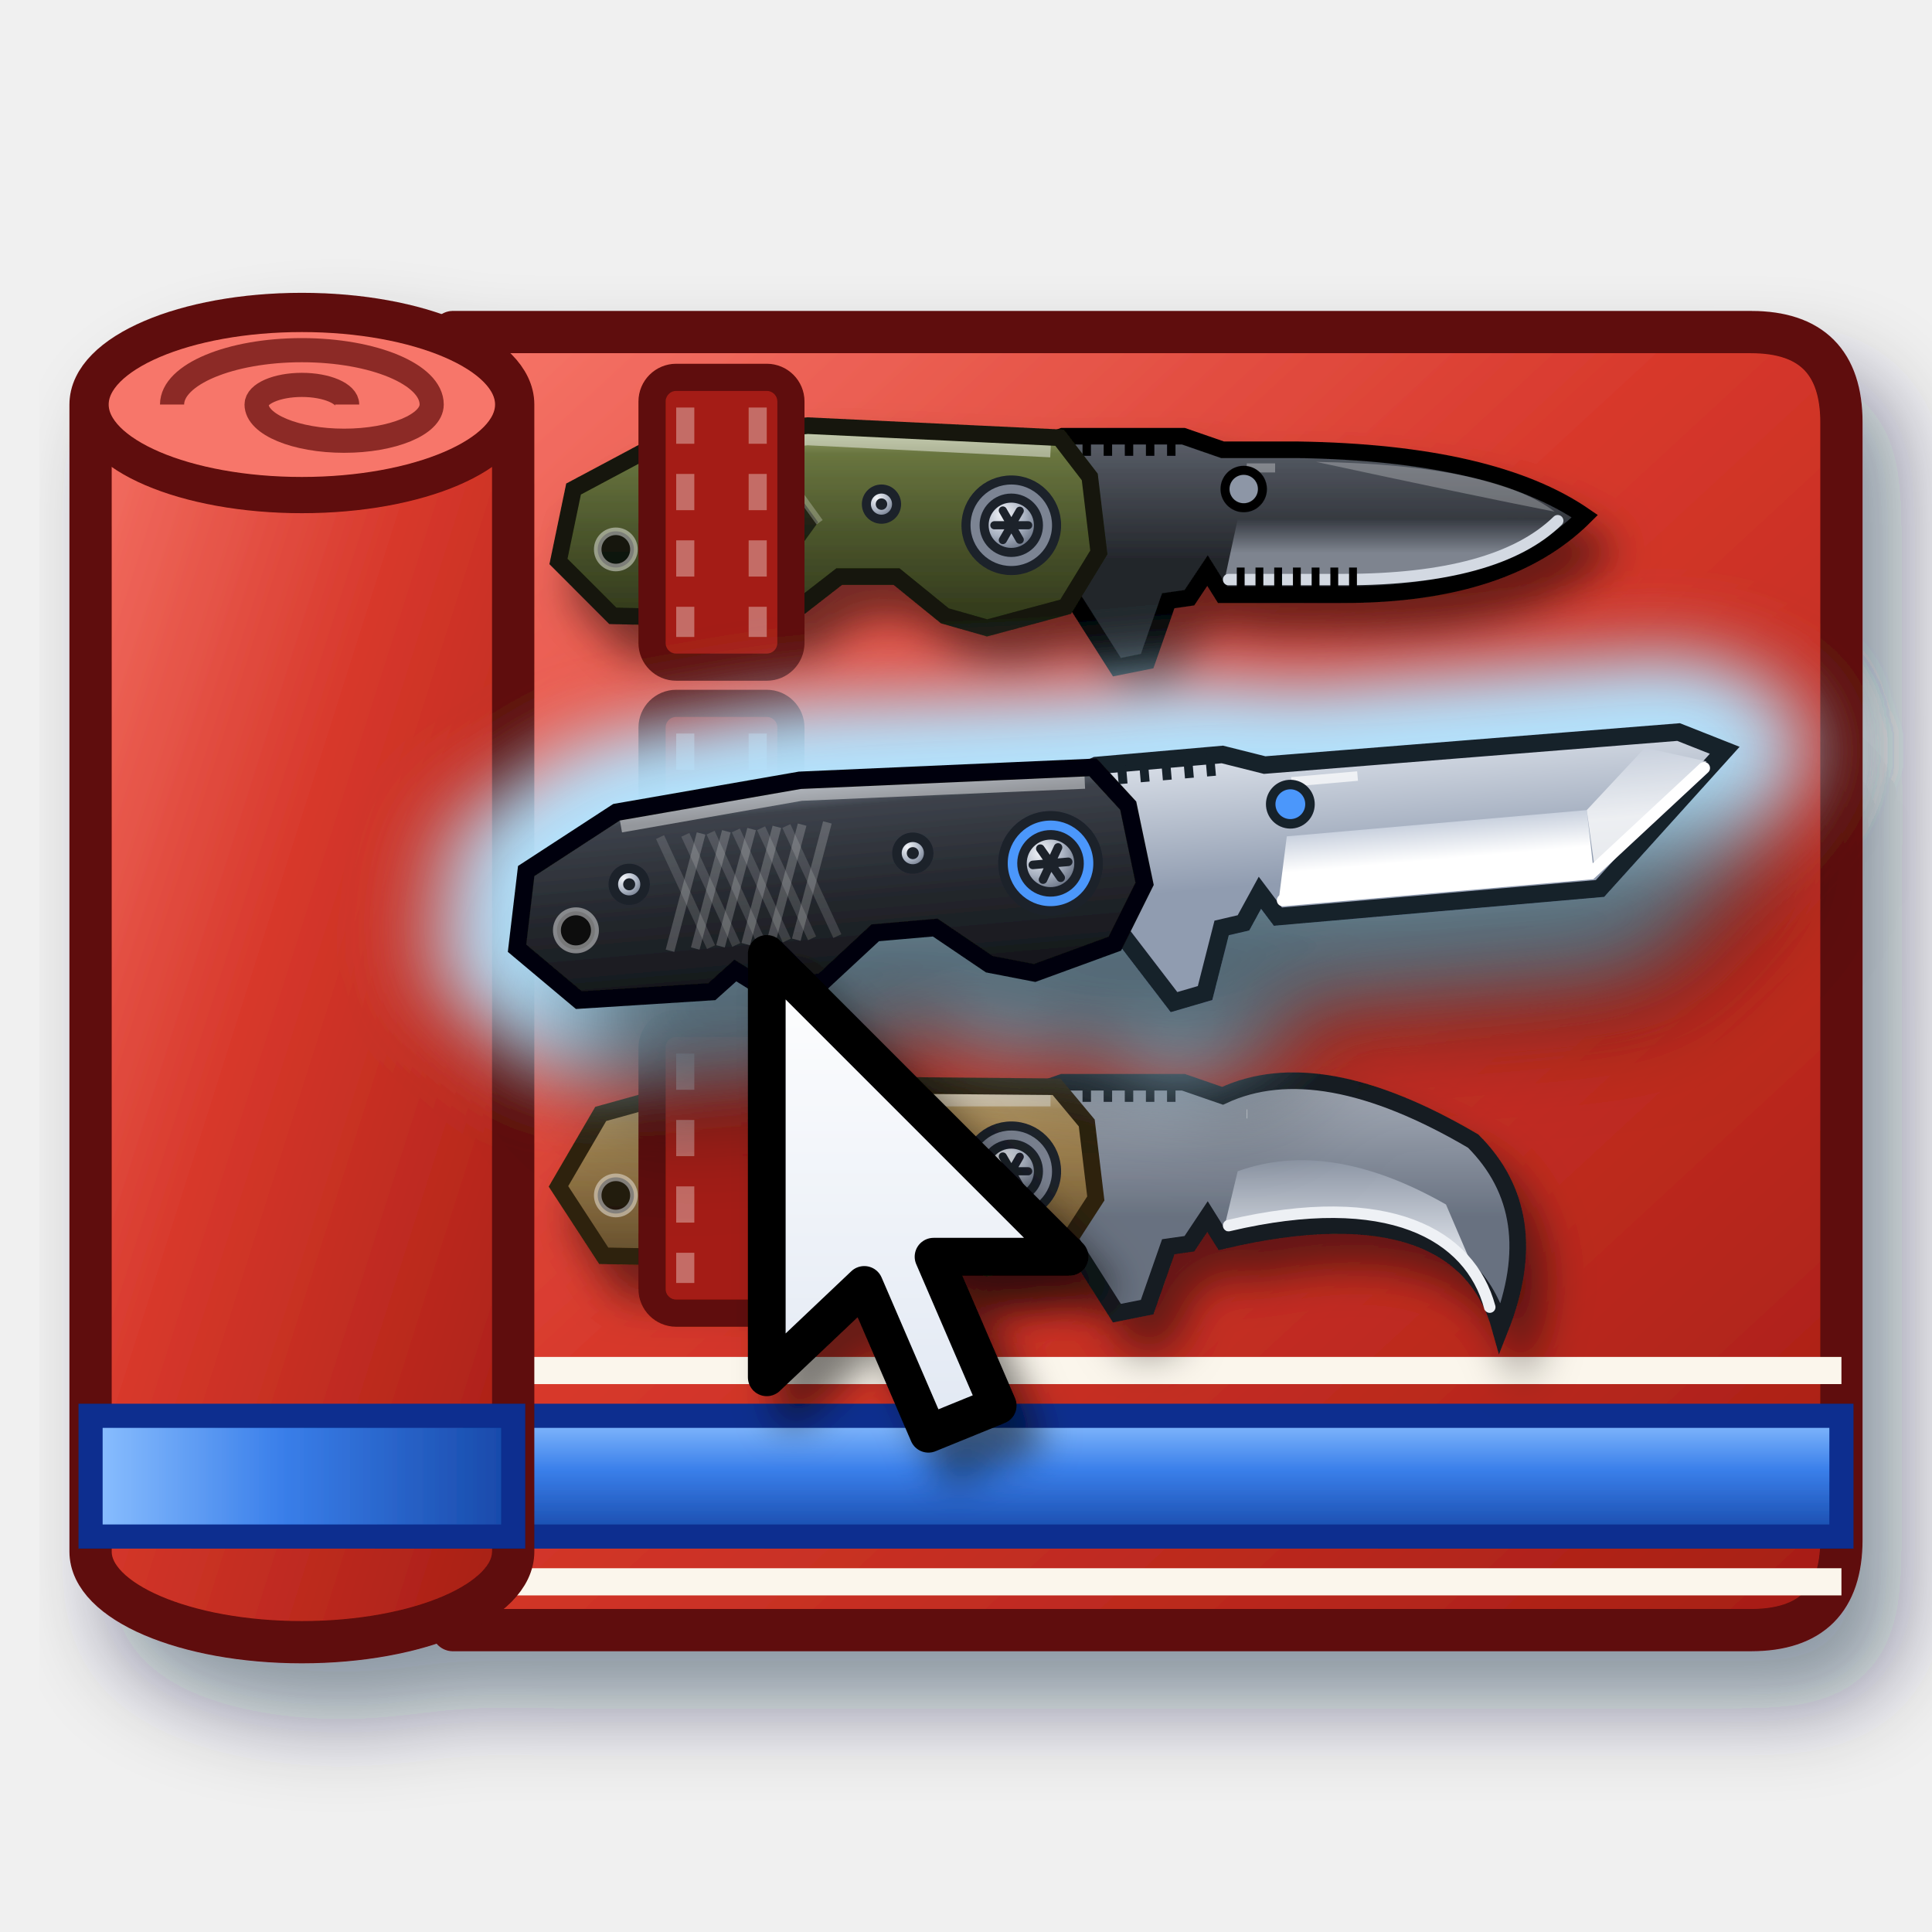
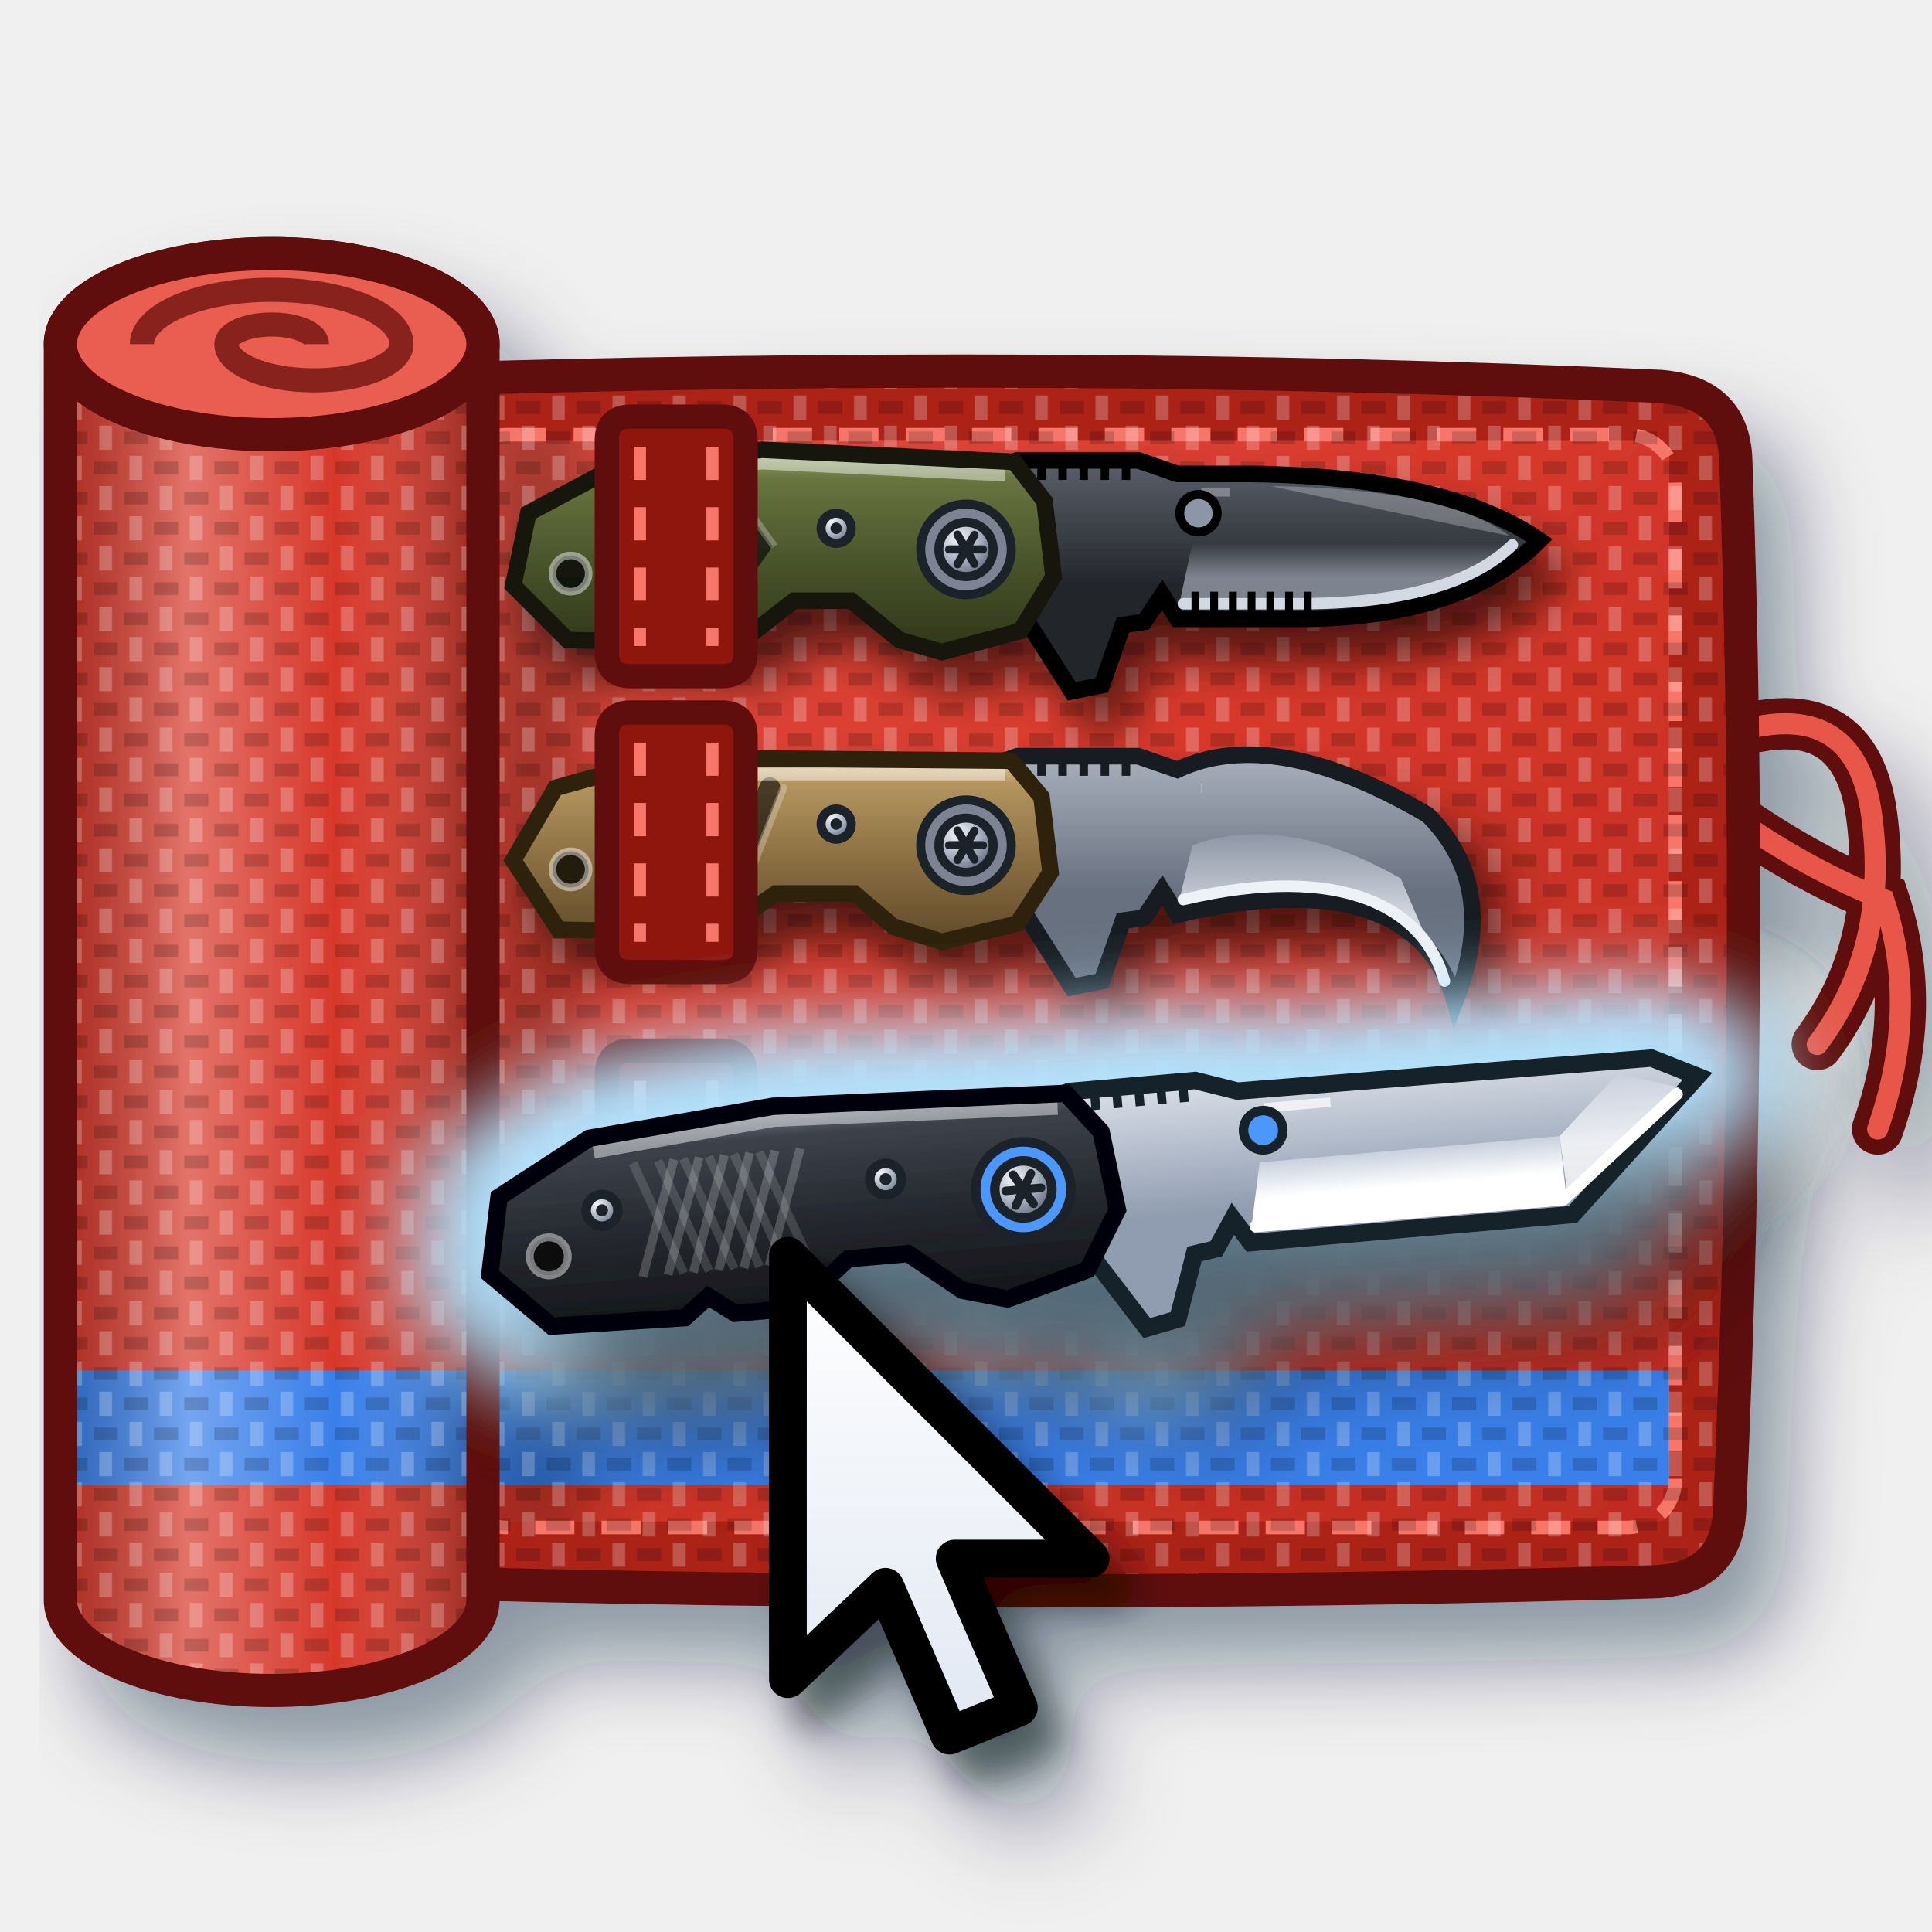
<svg xmlns="http://www.w3.org/2000/svg" viewBox="0 0 64 64" width="64" height="64">
  <defs>
-     <linearGradient id="pk2a-stripev" x1="0" y1="0" x2="1" y2="0">
-       <stop offset="0" stop-color="#8CC0FF" />
-       <stop offset="0.45" stop-color="#3A7FEA" />
-       <stop offset="1" stop-color="#1748A8" />
+     <filter id="pk2a-glow" x="-30%" y="-90%" width="160%" height="280%">
+       <feGaussianBlur stdDeviation="1.25" />
+     </filter>
+     <linearGradient id="pk2a-roll">
+       <stop stop-color="#000" stop-opacity=".2" />
+       <stop offset=".3" stop-color="#fff" stop-opacity=".3" />
+       <stop offset=".65" stop-color="#fff" stop-opacity="0" />
+       <stop offset="1" stop-color="#000" stop-opacity=".32" />
    </linearGradient>
-     <linearGradient id="pk2a-cloth" x1="0" y1="0" x2="1" y2="1">
-       <stop offset="0" stop-color="#F7766A" />
-       <stop offset="0.45" stop-color="#D7382B" />
-       <stop offset="1" stop-color="#A41D14" />
+     <linearGradient id="pk2a-cloth" x2="1" y2="1">
+       <stop stop-color="#ED6357" />
+       <stop offset=".5" stop-color="#D7382B" />
+       <stop offset="1" stop-color="#B3251B" />
    </linearGradient>
-     <linearGradient id="pk2a-stripe" x1="0" y1="0" x2="0" y2="1">
-       <stop offset="0" stop-color="#8CC0FF" />
-       <stop offset="0.45" stop-color="#3A7FEA" />
-       <stop offset="1" stop-color="#1748A8" />
-     </linearGradient>
+     <pattern id="pk2a-cv" width="2" height="2" patternUnits="userSpaceOnUse">
+       <path d="M.1 .5h.8M1.1 1.5h.8" stroke="#000" stroke-opacity=".17" stroke-width=".42" />
+       <path d="M1.5 .1v.8M.5 1.1v.8" stroke="#fff" stroke-opacity=".24" stroke-width=".42" />
+     </pattern>
+     <pattern id="pk2a-c0" width="64" height="64" patternUnits="userSpaceOnUse">
+       <rect width="64" height="64" fill="url(#pk2a-cloth)" />
+       <path d="M0 47.3H64" fill="none" stroke="#3A7FEA" stroke-width="3.8" />
+       <g filter="url(#pk2a-glow)" fill="none" stroke-linecap="round">
+         <path d="M18.4 19.4L48.4 19.4M18.4 29.2L48.4 29.2M17.6 14V51" stroke="#000" stroke-opacity=".3" stroke-width="3.2" />
+       </g>
+       <rect x="13" y="12.4" width="44.5" height="40.2" rx="2.6" fill="none" stroke="#AC2117" stroke-width="4.4" />
+       <rect x="15.2" y="14.4" width="40.3" height="36.2" rx="1.6" fill="none" stroke="#F7766A" stroke-width=".45" stroke-dasharray="1.3 .9" />
+       <rect width="64" height="64" fill="url(#pk2a-cv)" />
+     </pattern>
    <linearGradient id="pk2a-f-dlc" x1="0" y1="0" x2="0" y2="1">
      <stop offset="0" stop-color="#5B606A" />
      <stop offset="0.55" stop-color="#22252A" />
      <stop offset="1" stop-color="#22252A" />
    </linearGradient>
    <linearGradient id="pk2a-b-dlc" x1="0" y1="0" x2="0" y2="1">
      <stop offset="0" stop-color="#33373E" />
      <stop offset="0.55" stop-color="#7E848F" />
      <stop offset="1" stop-color="#7E848F" />
    </linearGradient>
    <linearGradient id="pk2a-h-od" x1="0" y1="0" x2="0" y2="1">
      <stop offset="0" stop-color="#A3AE7C" />
      <stop offset="0.14" stop-color="#69753F" />
      <stop offset="0.55" stop-color="#4A542B" />
      <stop offset="1" stop-color="#2F361A" />
    </linearGradient>
    <radialGradient id="pk2a-pin" cx=".35" cy=".3" r=".8">
      <stop offset="0" stop-color="#F4F6FA" />
      <stop offset="0.5" stop-color="#AAB3C2" />
      <stop offset="1" stop-color="#525C6E" />
    </radialGradient>
    <filter id="pk2a-ks" x="-30%" y="-30%" width="170%" height="170%">
      <feDropShadow dx=".7" dy="1.1" stdDeviation=".7" flood-color="#000" flood-opacity=".5" />
    </filter>
    <linearGradient id="pk2a-f-stone" x1="0" y1="0" x2="0" y2="1">
      <stop offset="0" stop-color="#A9B0BC" />
      <stop offset="0.55" stop-color="#687180" />
      <stop offset="1" stop-color="#687180" />
    </linearGradient>
    <linearGradient id="pk2a-b-stone" x1="0" y1="0" x2="0" y2="1">
      <stop offset="0" stop-color="#8E97A6" />
      <stop offset="0.55" stop-color="#D3D8E0" />
      <stop offset="1" stop-color="#D3D8E0" />
    </linearGradient>
    <linearGradient id="pk2a-h-tan" x1="0" y1="0" x2="0" y2="1">
      <stop offset="0" stop-color="#E6CFA2" />
      <stop offset="0.14" stop-color="#B4955F" />
      <stop offset="0.55" stop-color="#8B6F42" />
      <stop offset="1" stop-color="#5F4A29" />
    </linearGradient>
+     <pattern id="pk2a-c1" width="64" height="64" patternUnits="userSpaceOnUse">
+       <rect width="64" height="64" fill="#D7382B" />
+       <path d="M0 47.3H64" fill="none" stroke="#3A7FEA" stroke-width="3.8" />
+       <rect x="2" width="14" height="64" fill="url(#pk2a-roll)" />
+       <rect width="64" height="64" fill="url(#pk2a-cv)" />
+     </pattern>
    <linearGradient id="pk2a-f-satin" x1="0" y1="0" x2="0" y2="1">
      <stop offset="0" stop-color="#D9DFE8" />
      <stop offset="0.55" stop-color="#909CB0" />
      <stop offset="1" stop-color="#909CB0" />
    </linearGradient>
    <linearGradient id="pk2a-b-satin" x1="0" y1="0" x2="0" y2="1">
      <stop offset="0" stop-color="#C9D1DE" />
      <stop offset="0.55" stop-color="#FFFFFF" />
      <stop offset="1" stop-color="#FFFFFF" />
    </linearGradient>
    <linearGradient id="pk2a-h-black" x1="0" y1="0" x2="0" y2="1">
      <stop offset="0" stop-color="#7C8592" />
      <stop offset="0.14" stop-color="#3D424B" />
      <stop offset="0.55" stop-color="#25282E" />
      <stop offset="1" stop-color="#131519" />
    </linearGradient>
-     <filter id="pk2a-glow" x="-30%" y="-90%" width="160%" height="280%">
-       <feGaussianBlur stdDeviation="1.25" />
-     </filter>
    <filter id="pk2a-lift" x="-30%" y="-30%" width="170%" height="170%">
      <feDropShadow dx="2" dy="3.4" stdDeviation="1.8" flood-color="#000" flood-opacity=".55" />
    </filter>
    <filter id="pk2a-cs" x="-30%" y="-30%" width="170%" height="170%">
      <feDropShadow dx="1" dy="1.2" stdDeviation=".7" flood-color="#000" flood-opacity=".5" />
    </filter>
    <linearGradient id="pk2a-cur" x1="0" y1="0" x2="0" y2="1">
      <stop offset="0" stop-color="#FFFFFF" />
      <stop offset="1" stop-color="#E1E8F3" />
    </linearGradient>
    <filter id="pk2a-shadow" x="-30%" y="-30%" width="170%" height="170%">
      <feDropShadow dx="1.3" dy="1.9" stdDeviation="1.4" flood-color="#06143A" flood-opacity=".42" />
    </filter>
  </defs>
  <g filter="url(#pk2a-shadow)">
-     <path d="M15 11H58Q61 11 61 14V51Q61 54 58 54H15Z" fill="url(#pk2a-cloth)" stroke="#5E0C08" stroke-width="1.4" stroke-linejoin="round" />
-     <rect x="15" y="46.9" width="46" height="4" fill="url(#pk2a-stripe)" stroke="#0A2F8F" stroke-width=".8" />
-     <path d="M15 45.4H61M15 52.4H61" stroke="#FBF6EC" stroke-width=".9" />
+     <path d="M56.5 24.6Q61.4 22.6 62 27T60.2 34.6M56.5 26.4Q59.4 28.6 62.4 29.8Q63.6 33.4 62.2 37.4" fill="none" stroke="#5E0C08" stroke-width="1.7" stroke-linecap="round" />
+     <path d="M56.5 24.6Q61.4 22.6 62 27T60.2 34.6M56.5 26.4Q59.4 28.6 62.4 29.8Q63.6 33.4 62.2 37.4" fill="none" stroke="#E7574A" stroke-width=".7" stroke-linecap="round" />
+     <path d="M13 12.6Q35 11.9 55 12.8Q57.4 13 57.5 15.2Q58.1 32 57.3 50Q57.2 52.3 54.8 52.4Q34 53 13 52.4Z" fill="url(#pk2a-c0)" stroke="#5E0C08" stroke-width="1.1" stroke-linejoin="round" />
    <g filter="url(#pk2a-ks)">
-       <g transform="translate(33.5 17.4) rotate(0)">
+       <g transform="translate(32 18.2) rotate(0)">
        <path d="M-1 -2L1.7 -2.95L5.7 -2.95L7 -2.5L9.5 -2.5Q15.96 -2.4 19 -.3Q16.4 2.3 11 2.3L7 2.3L6.5 1.5L5.9 2.4L5.2 2.5L4.5 4.5L3.5 4.7L2.1 2.5L-1 2.2Z" fill="url(#pk2a-f-dlc)" stroke="#030405" stroke-width=".55" stroke-miterlimit="6" />
        <path d="M7.5 -.2L11 -.2Q15.6 -.2 18.2 -.25Q16.2 1.88 11 1.88L7.05 1.88Z" fill="url(#pk2a-b-dlc)" />
        <path d="M10.1 -2.1Q15.96 -2 18 -.45Q15.2 -1 10.1 -2.1Z" fill="#fff" fill-opacity=".25" />
        <path d="M7.2 1.8H11Q16.1 1.8 18.1 -.15" fill="none" stroke="#D3D9E2" stroke-width=".38" stroke-linecap="round" />
        <path d="M7.8 -1.9H8.74" stroke="#fff" stroke-opacity=".3" stroke-width=".3" />
        <path d="M2.5 -3v.7M3.2 -3v.7M3.9 -3v.7M4.6 -3v.7M5.3 -3v.7" stroke="#030405" stroke-width=".28" />
        <path d="M7.6 2.2v-.8M8.22 2.2v-.8M8.84 2.2v-.8M9.46 2.2v-.8M10.08 2.2v-.8M10.7 2.2v-.8M11.32 2.2v-.8" stroke="#030405" stroke-width=".26" />
        <circle cx="7.7" cy="-1.2" r=".62" fill="#8D96A6" stroke="#030405" stroke-width=".3" />
        <path d="M2.6 -1.6L1.6 -2.9L-6.75 -3.3L-11.5 -2.8L-14.5 -1.2L-15 1.2L-13.2 3L-9 3.1L-9 2.5L-9.4 3.1L-7.5 3.1L-5.7 1.7L-3.8 1.7L-2.2 3L-.8 3.4L1.8 2.7L2.9 .9Z" fill="url(#pk2a-h-od)" />
        <path d="M-10 -1.9l1.3 1.8l-1.3 1.8M-8.1 -1.9l1.3 1.8l-1.3 1.8" fill="none" stroke="#000" stroke-opacity=".6" stroke-width=".65" />
        <path d="M-9.55 -1.9l1.3 1.8M-7.65 -1.9l1.3 1.8" fill="none" stroke="#fff" stroke-opacity=".25" stroke-width=".25" />
        <path d="M1.3 -2.45L-6.75 -2.85L-11.4 -2.35" fill="none" stroke="#fff" stroke-opacity=".45" stroke-width=".4" />
        <circle cx="0" cy="0" r="1.5" fill="#7B8493" stroke="#1B212C" stroke-width=".3" />
        <circle cx="0" cy="0" r=".9" fill="url(#pk2a-pin)" stroke="#1B212C" stroke-width=".3" />
        <path d="M-.56 0h1.12M-.28 -.49l.56 .97M-.28 .49l.56 -.97" stroke="#1B212C" stroke-width=".27" stroke-linecap="round" />
        <circle cx="-4.3" cy="-.7" r=".5" fill="url(#pk2a-pin)" stroke="#1B212C" stroke-width=".3" />
        <circle cx="-4.3" cy="-.7" r=".19" fill="#1B212C" />
        <circle cx="-11.3" cy="-.5" r=".5" fill="url(#pk2a-pin)" stroke="#1B212C" stroke-width=".3" />
        <circle cx="-11.3" cy="-.5" r=".19" fill="#1B212C" />
        <circle cx="-13.1" cy=".8" r=".6" fill="#000" fill-opacity=".75" stroke="#fff" stroke-opacity=".45" stroke-width=".25" />
        <path d="M2.6 -1.6L1.6 -2.9L-6.75 -3.3L-11.5 -2.8L-14.5 -1.2L-15 1.2L-13.2 3L-9 3.1L-9 2.5L-9.4 3.1L-7.5 3.1L-5.7 1.7L-3.8 1.7L-2.2 3L-.8 3.4L1.8 2.7L2.9 .9Z" fill="none" stroke="#141807" stroke-width=".55" stroke-miterlimit="6" />
      </g>
    </g>
-     <rect x="21.6" y="12.5" width="4.6" height="9.6" rx=".8" fill="#A41D14" stroke="#5E0C08" stroke-width=".9" />
-     <path d="M22.7 13.5V21.1M25.1 13.5V21.1" stroke="#fff" stroke-opacity=".35" stroke-width=".6" stroke-dasharray="1.2 1" />
-     <rect x="21.6" y="23.3" width="4.6" height="9.6" rx=".8" fill="#A41D14" stroke="#5E0C08" stroke-width=".9" />
-     <path d="M22.7 24.3V31.9M25.1 24.3V31.9" stroke="#fff" stroke-opacity=".35" stroke-width=".6" stroke-dasharray="1.2 1" />
    <g filter="url(#pk2a-ks)">
-       <g transform="translate(33.5 38.8) rotate(0)">
+       <g transform="translate(32 28) rotate(0)">
        <path d="M-1 -2L1.7 -2.95L5.7 -2.95L7 -2.5Q10.2 -4 15.3 -1Q17.7 1.4 16.2 5.2C15.4 2.3 12.5 1 7 2.3L7 2.3L6.5 1.5L5.9 2.4L5.2 2.5L4.5 4.5L3.5 4.7L2.1 2.5L-1 2.2Z" fill="url(#pk2a-f-stone)" stroke="#161A22" stroke-width=".55" stroke-miterlimit="6" />
        <path d="M7.5 0Q10.54 -1.1 14.4 1.1L15.9 4.6C15.1 2 12.5 .6 7.05 1.88Z" fill="url(#pk2a-b-stone)" />
        <path d="M15.85 4.5C15.2 2.1 12.5 .55 7.2 1.8" fill="none" stroke="#EEF1F5" stroke-width=".38" stroke-linecap="round" />
        <path d="M7.8 -1.9H7.82" stroke="#fff" stroke-opacity=".7" stroke-width=".3" />
        <path d="M2.5 -3v.7M3.2 -3v.7M3.9 -3v.7M4.6 -3v.7M5.3 -3v.7" stroke="#161A22" stroke-width=".28" />
        <path d="M2.5 -1.6L1.5 -2.8L-10 -2.9L-13.6 -1.9L-15 .5L-13.5 2.8L-8.2 2.9L-6.3 1.6L-3.7 1.6L-2.4 2.7L-.8 3.2L1.7 2.6L2.8 .9Z" fill="url(#pk2a-h-tan)" />
        <path d="M-10 1.7l1.4 -3.6M-7.9 1.7l1.4 -3.6" stroke="#000" stroke-opacity=".6" stroke-width=".7" stroke-linecap="round" />
        <path d="M-9.55 1.7l1.4 -3.6M-7.45 1.7l1.4 -3.6" stroke="#fff" stroke-opacity=".25" stroke-width=".25" stroke-linecap="round" />
        <path d="M1.3 -2.35H-9.9" stroke="#fff" stroke-opacity=".45" stroke-width=".4" />
        <circle cx="0" cy="0" r="1.5" fill="#7B8493" stroke="#1B212C" stroke-width=".3" />
        <circle cx="0" cy="0" r=".9" fill="url(#pk2a-pin)" stroke="#1B212C" stroke-width=".3" />
        <path d="M-.56 0h1.12M-.28 -.49l.56 .97M-.28 .49l.56 -.97" stroke="#1B212C" stroke-width=".27" stroke-linecap="round" />
        <circle cx="-4.3" cy="-.7" r=".5" fill="url(#pk2a-pin)" stroke="#1B212C" stroke-width=".3" />
        <circle cx="-4.3" cy="-.7" r=".19" fill="#1B212C" />
        <circle cx="-11.3" cy="-.5" r=".5" fill="url(#pk2a-pin)" stroke="#1B212C" stroke-width=".3" />
        <circle cx="-11.3" cy="-.5" r=".19" fill="#1B212C" />
        <circle cx="-13.1" cy=".8" r=".6" fill="#000" fill-opacity=".75" stroke="#fff" stroke-opacity=".45" stroke-width=".25" />
        <path d="M2.5 -1.6L1.5 -2.8L-10 -2.9L-13.6 -1.9L-15 .5L-13.5 2.8L-8.2 2.9L-6.3 1.6L-3.7 1.6L-2.4 2.7L-.8 3.2L1.7 2.6L2.8 .9Z" fill="none" stroke="#2E220E" stroke-width=".55" stroke-miterlimit="6" />
      </g>
    </g>
-     <rect x="21.6" y="33.9" width="4.6" height="9.6" rx=".8" fill="#A41D14" stroke="#5E0C08" stroke-width=".9" />
-     <path d="M22.7 34.9V42.5M25.1 34.9V42.5" stroke="#fff" stroke-opacity=".35" stroke-width=".6" stroke-dasharray="1.2 1" />
-     <path d="M3 13.4A7 3 0 0 1 17 13.4V51.4A7 3 0 0 1 3 51.4Z" fill="url(#pk2a-cloth)" stroke="#5E0C08" stroke-width="1.4" stroke-linejoin="round" />
-     <ellipse cx="10" cy="13.4" rx="7" ry="3" fill="#F7766A" stroke="#5E0C08" stroke-width="1.2" />
-     <path d="M10 13.4m-4.3 0a4.3 1.8 0 1 1 8.6 0a2.9 1.2 0 1 1 -5.8 0a1.5 .65 0 1 1 3 0" fill="none" stroke="#5E0C08" stroke-opacity=".7" stroke-width=".8" />
-     <path d="M3 46.9H17V50.9H3Z" fill="url(#pk2a-stripev)" stroke="#0A2F8F" stroke-width=".8" />
-     <g transform="translate(34.8 28.6) rotate(-5) scale(1.05)" filter="url(#pk2a-glow)" fill="#B4E4FF" stroke="#B4E4FF" stroke-width="5" stroke-linejoin="round">
+     <path d="M20.9 13.8h3q.8 0 .8 .8v7q0 .8 -.8 .8h-3q-.8 0 -.8 -.8v-7q0 -.8 .8 -.8zM20.9 23.6h3q.8 0 .8 .8v7q0 .8 -.8 .8h-3q-.8 0 -.8 -.8v-7q0 -.8 .8 -.8zM20.9 34.8h3q.8 0 .8 .8v7q0 .8 -.8 .8h-3q-.8 0 -.8 -.8v-7q0 -.8 .8 -.8z" fill="#8F1810" stroke="#5E0C08" stroke-width=".8" />
+     <path d="M21.2 14.8v6.6M23.6 14.8v6.6M21.2 24.6v6.6M23.6 24.6v6.6M21.2 35.8v6.6M23.6 35.8v6.6" fill="none" stroke="#F7766A" stroke-width=".4" stroke-dasharray="1.1 .9" />
+     <path d="M2 11.4A7 3 0 0 1 16 11.4V53A7 3 0 0 1 2 53Z" fill="url(#pk2a-c1)" stroke="#5E0C08" stroke-width="1.1" stroke-linejoin="round" />
+     <ellipse cx="9" cy="11.4" rx="7" ry="3" fill="#EA5D51" stroke="#5E0C08" stroke-width="1.1" />
+     <path d="M4.7 11.4a4.3 1.8 0 1 1 8.6 0a2.9 1.2 0 1 1 -5.8 0a1.5 .65 0 1 1 3 0" fill="none" stroke="#5E0C08" stroke-opacity=".7" stroke-width=".8" />
+     <g transform="translate(33.9 39.4) rotate(-5) scale(1.05)" filter="url(#pk2a-glow)" fill="#B4E4FF" stroke="#B4E4FF" stroke-width="5" stroke-linejoin="round">
      <path d="M-1 -2L1.7 -2.95L5.7 -2.95L7 -2.5L20.1 -2.4L21.5 -1.7L17.2 2.3L7 2.3L6.5 1.5L5.9 2.4L5.2 2.5L4.5 4.5L3.5 4.7L2.1 2.5L-1 2.2Z" />
      <path d="M2.6 -1.6L1.6 -2.9L-7.65 -3.3L-13.5 -2.8L-16.5 -1.2L-17 1.2L-15.2 3L-11 3.1L-10.2 2.5L-9.4 3.1L-7.5 3.1L-5.7 1.7L-3.8 1.7L-2.2 3L-.8 3.4L1.8 2.7L2.9 .9Z" />
    </g>
    <g filter="url(#pk2a-lift)">
-       <g transform="translate(34.8 28.6) rotate(-5) scale(1.05)">
+       <g transform="translate(33.9 39.4) rotate(-5) scale(1.05)">
        <path d="M-1 -2L1.7 -2.95L5.7 -2.95L7 -2.5L20.1 -2.4L21.5 -1.7L17.2 2.3L7 2.3L6.5 1.5L5.9 2.4L5.2 2.5L4.5 4.5L3.5 4.7L2.1 2.5L-1 2.2Z" fill="url(#pk2a-f-satin)" stroke="#19202C" stroke-width=".55" stroke-miterlimit="6" />
        <path d="M7.5 -.2L17 -.2L17.05 1.88L7.05 1.88Z" fill="url(#pk2a-b-satin)" />
        <path d="M17 -.2L19 -2L20.9 -1.4L17.1 1.88Z" fill="url(#pk2a-b-satin)" fill-opacity=".8" />
        <path d="M7.2 1.8H16.95L20.8 -1.2" fill="none" stroke="#FFFFFF" stroke-width=".38" stroke-linecap="round" />
        <path d="M7.8 -1.9H9.89" stroke="#fff" stroke-opacity=".7" stroke-width=".3" />
        <path d="M2.5 -3v.7M3.2 -3v.7M3.9 -3v.7M4.6 -3v.7M5.3 -3v.7" stroke="#19202C" stroke-width=".28" />
        <circle cx="7.7" cy="-1.2" r=".62" fill="#4B97FB" stroke="#19202C" stroke-width=".3" />
        <path d="M2.6 -1.6L1.6 -2.9L-7.65 -3.3L-13.5 -2.8L-16.5 -1.2L-17 1.2L-15.2 3L-11 3.1L-10.2 2.5L-9.4 3.1L-7.5 3.1L-5.7 1.7L-3.8 1.7L-2.2 3L-.8 3.4L1.8 2.7L2.9 .9Z" fill="url(#pk2a-h-black)" />
        <path d="M-12.2 1.7l1.3 -3.6M-11.4 1.7l1.3 -3.6M-10.6 1.7l1.3 -3.6M-9.8 1.7l1.3 -3.6M-9 1.7l1.3 -3.6M-8.2 1.7l1.3 -3.6" stroke="#fff" stroke-opacity=".2" stroke-width=".28" />
        <path d="M-12.2 -1.9l1.3 3.6M-11.4 -1.9l1.3 3.6M-10.6 -1.9l1.3 3.6M-9.8 -1.9l1.3 3.6M-9 -1.9l1.3 3.6M-8.2 -1.9l1.3 3.6" stroke="#fff" stroke-opacity=".14" stroke-width=".28" />
        <path d="M1.3 -2.45L-7.65 -2.85L-13.4 -2.35" fill="none" stroke="#fff" stroke-opacity=".45" stroke-width=".4" />
        <circle cx="0" cy="0" r="1.5" fill="#4B97FB" stroke="#1B212C" stroke-width=".3" />
        <circle cx="0" cy="0" r=".9" fill="url(#pk2a-pin)" stroke="#1B212C" stroke-width=".3" />
        <path d="M-.56 0h1.12M-.28 -.49l.56 .97M-.28 .49l.56 -.97" stroke="#1B212C" stroke-width=".27" stroke-linecap="round" />
        <circle cx="-4.3" cy="-.7" r=".5" fill="url(#pk2a-pin)" stroke="#1B212C" stroke-width=".3" />
        <circle cx="-4.3" cy="-.7" r=".19" fill="#1B212C" />
        <circle cx="-13.3" cy="-.5" r=".5" fill="url(#pk2a-pin)" stroke="#1B212C" stroke-width=".3" />
        <circle cx="-13.3" cy="-.5" r=".19" fill="#1B212C" />
        <circle cx="-15.1" cy=".8" r=".6" fill="#000" fill-opacity=".75" stroke="#fff" stroke-opacity=".45" stroke-width=".25" />
        <path d="M2.6 -1.6L1.6 -2.9L-7.65 -3.3L-13.5 -2.8L-16.5 -1.2L-17 1.2L-15.2 3L-11 3.1L-10.2 2.5L-9.4 3.1L-7.5 3.1L-5.7 1.7L-3.8 1.7L-2.2 3L-.8 3.4L1.8 2.7L2.9 .9Z" fill="none" stroke="#050608" stroke-width=".55" stroke-miterlimit="6" />
      </g>
    </g>
-     <g transform="translate(25.4 31.6) scale(0.85)" filter="url(#pk2a-cs)">
+     <g transform="translate(26.1 41.6) scale(0.85)" filter="url(#pk2a-cs)">
      <path d="M0 0V16.5L3.8 12.9L6.3 18.7L9 17.6L6.5 11.8H11.8Z" fill="url(#pk2a-cur)" stroke="#000" stroke-width="1.47" stroke-linejoin="round" />
    </g>
  </g>
</svg>
